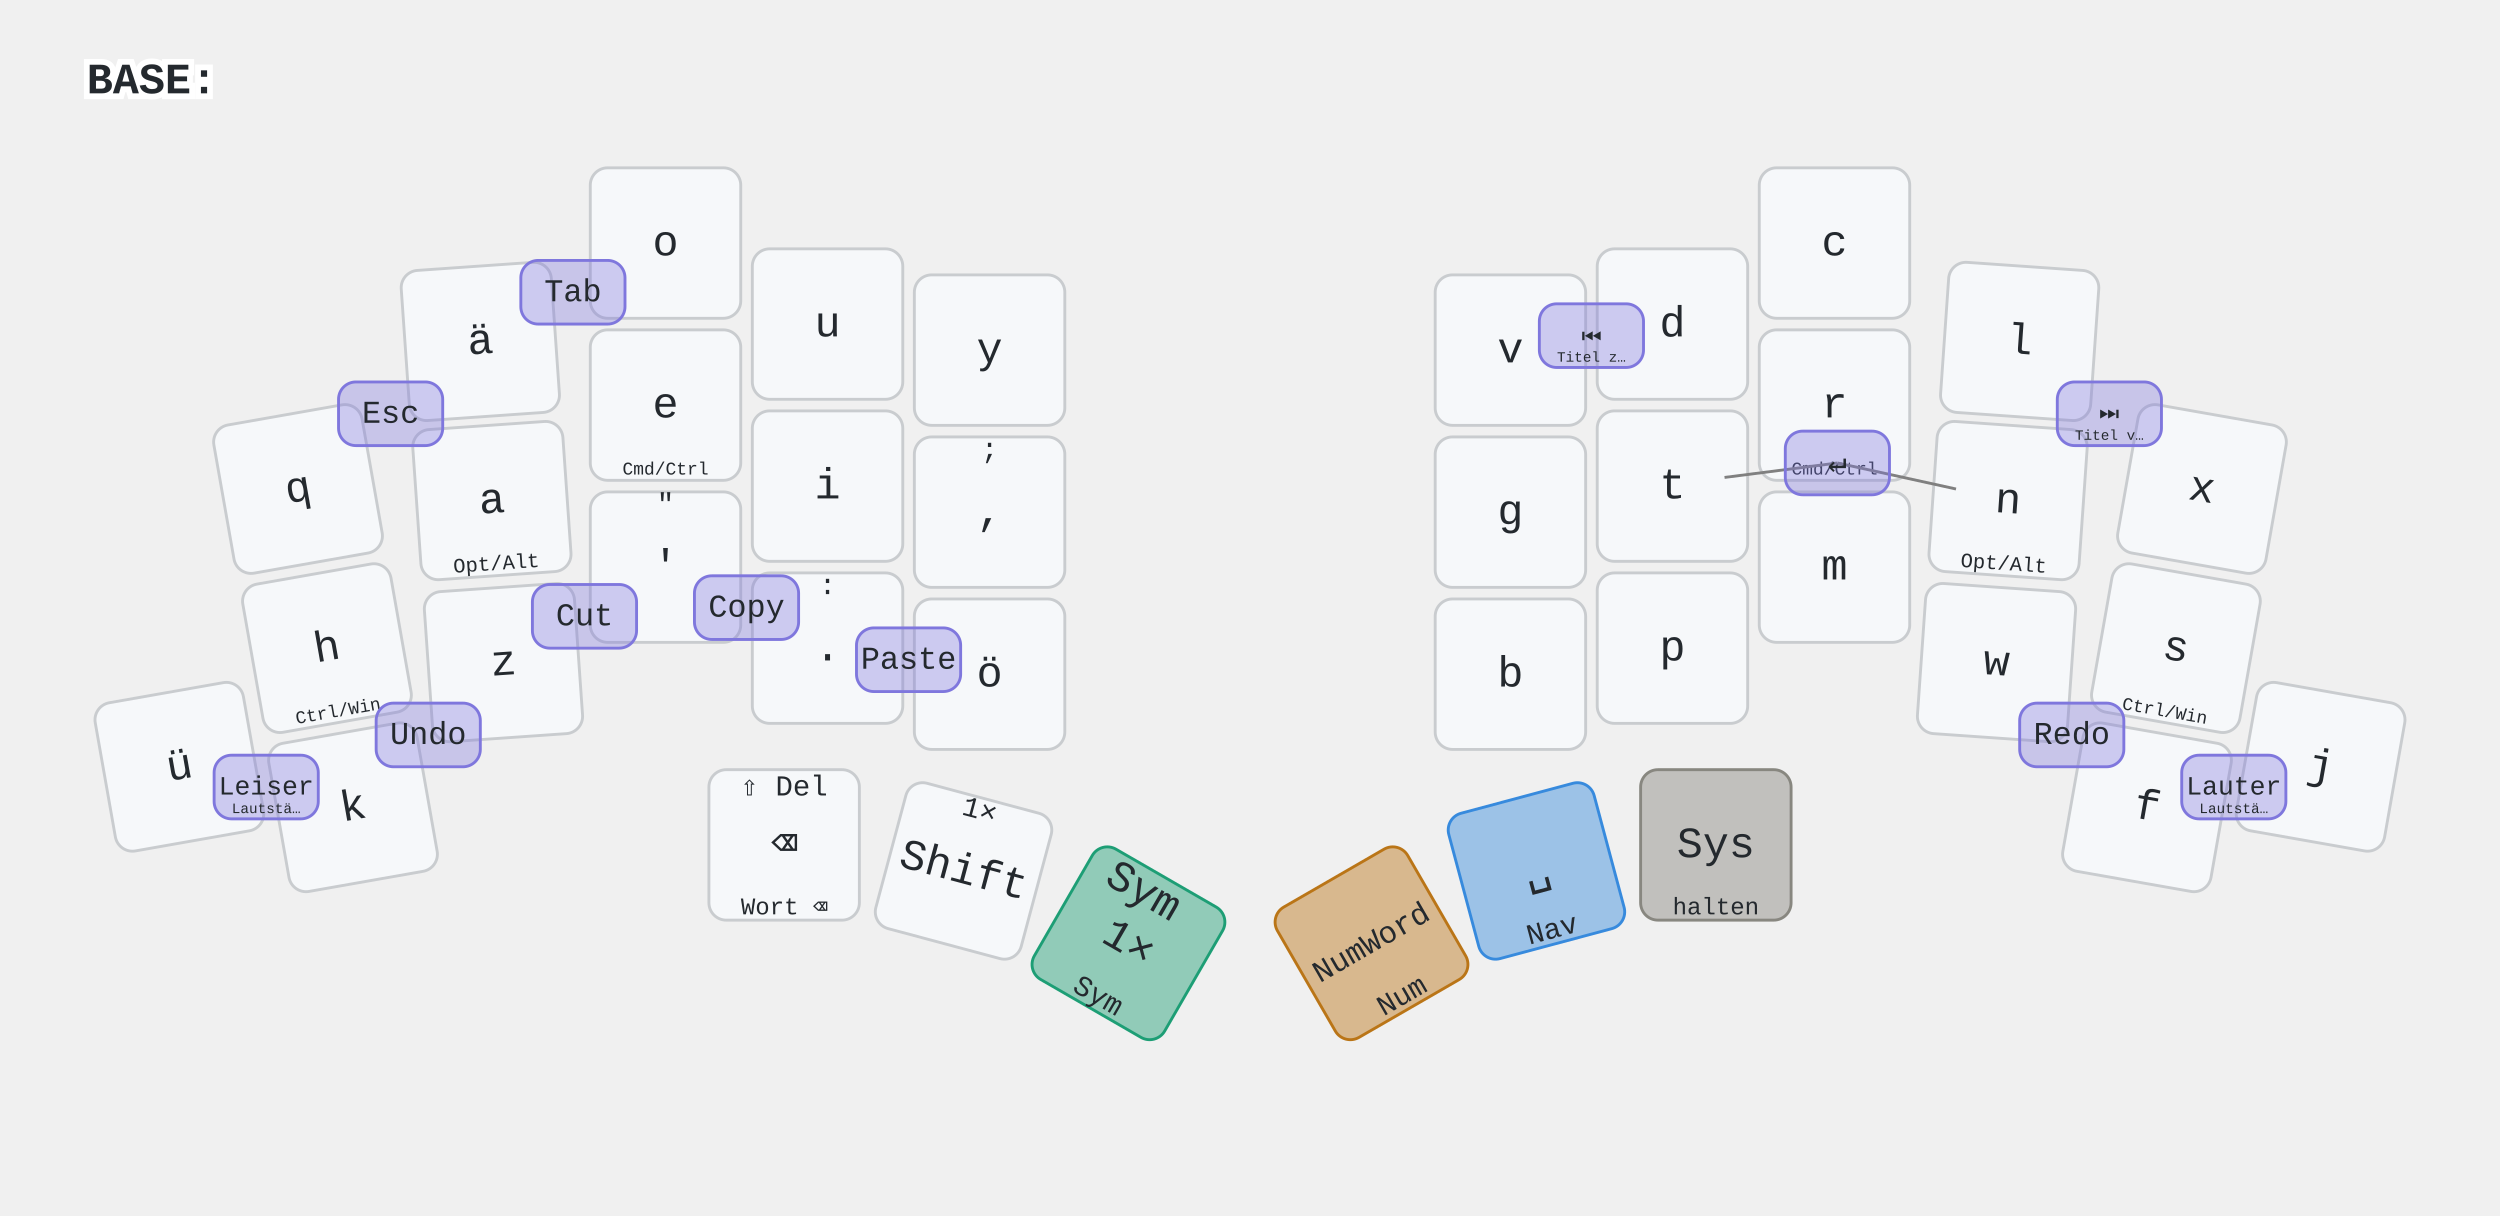
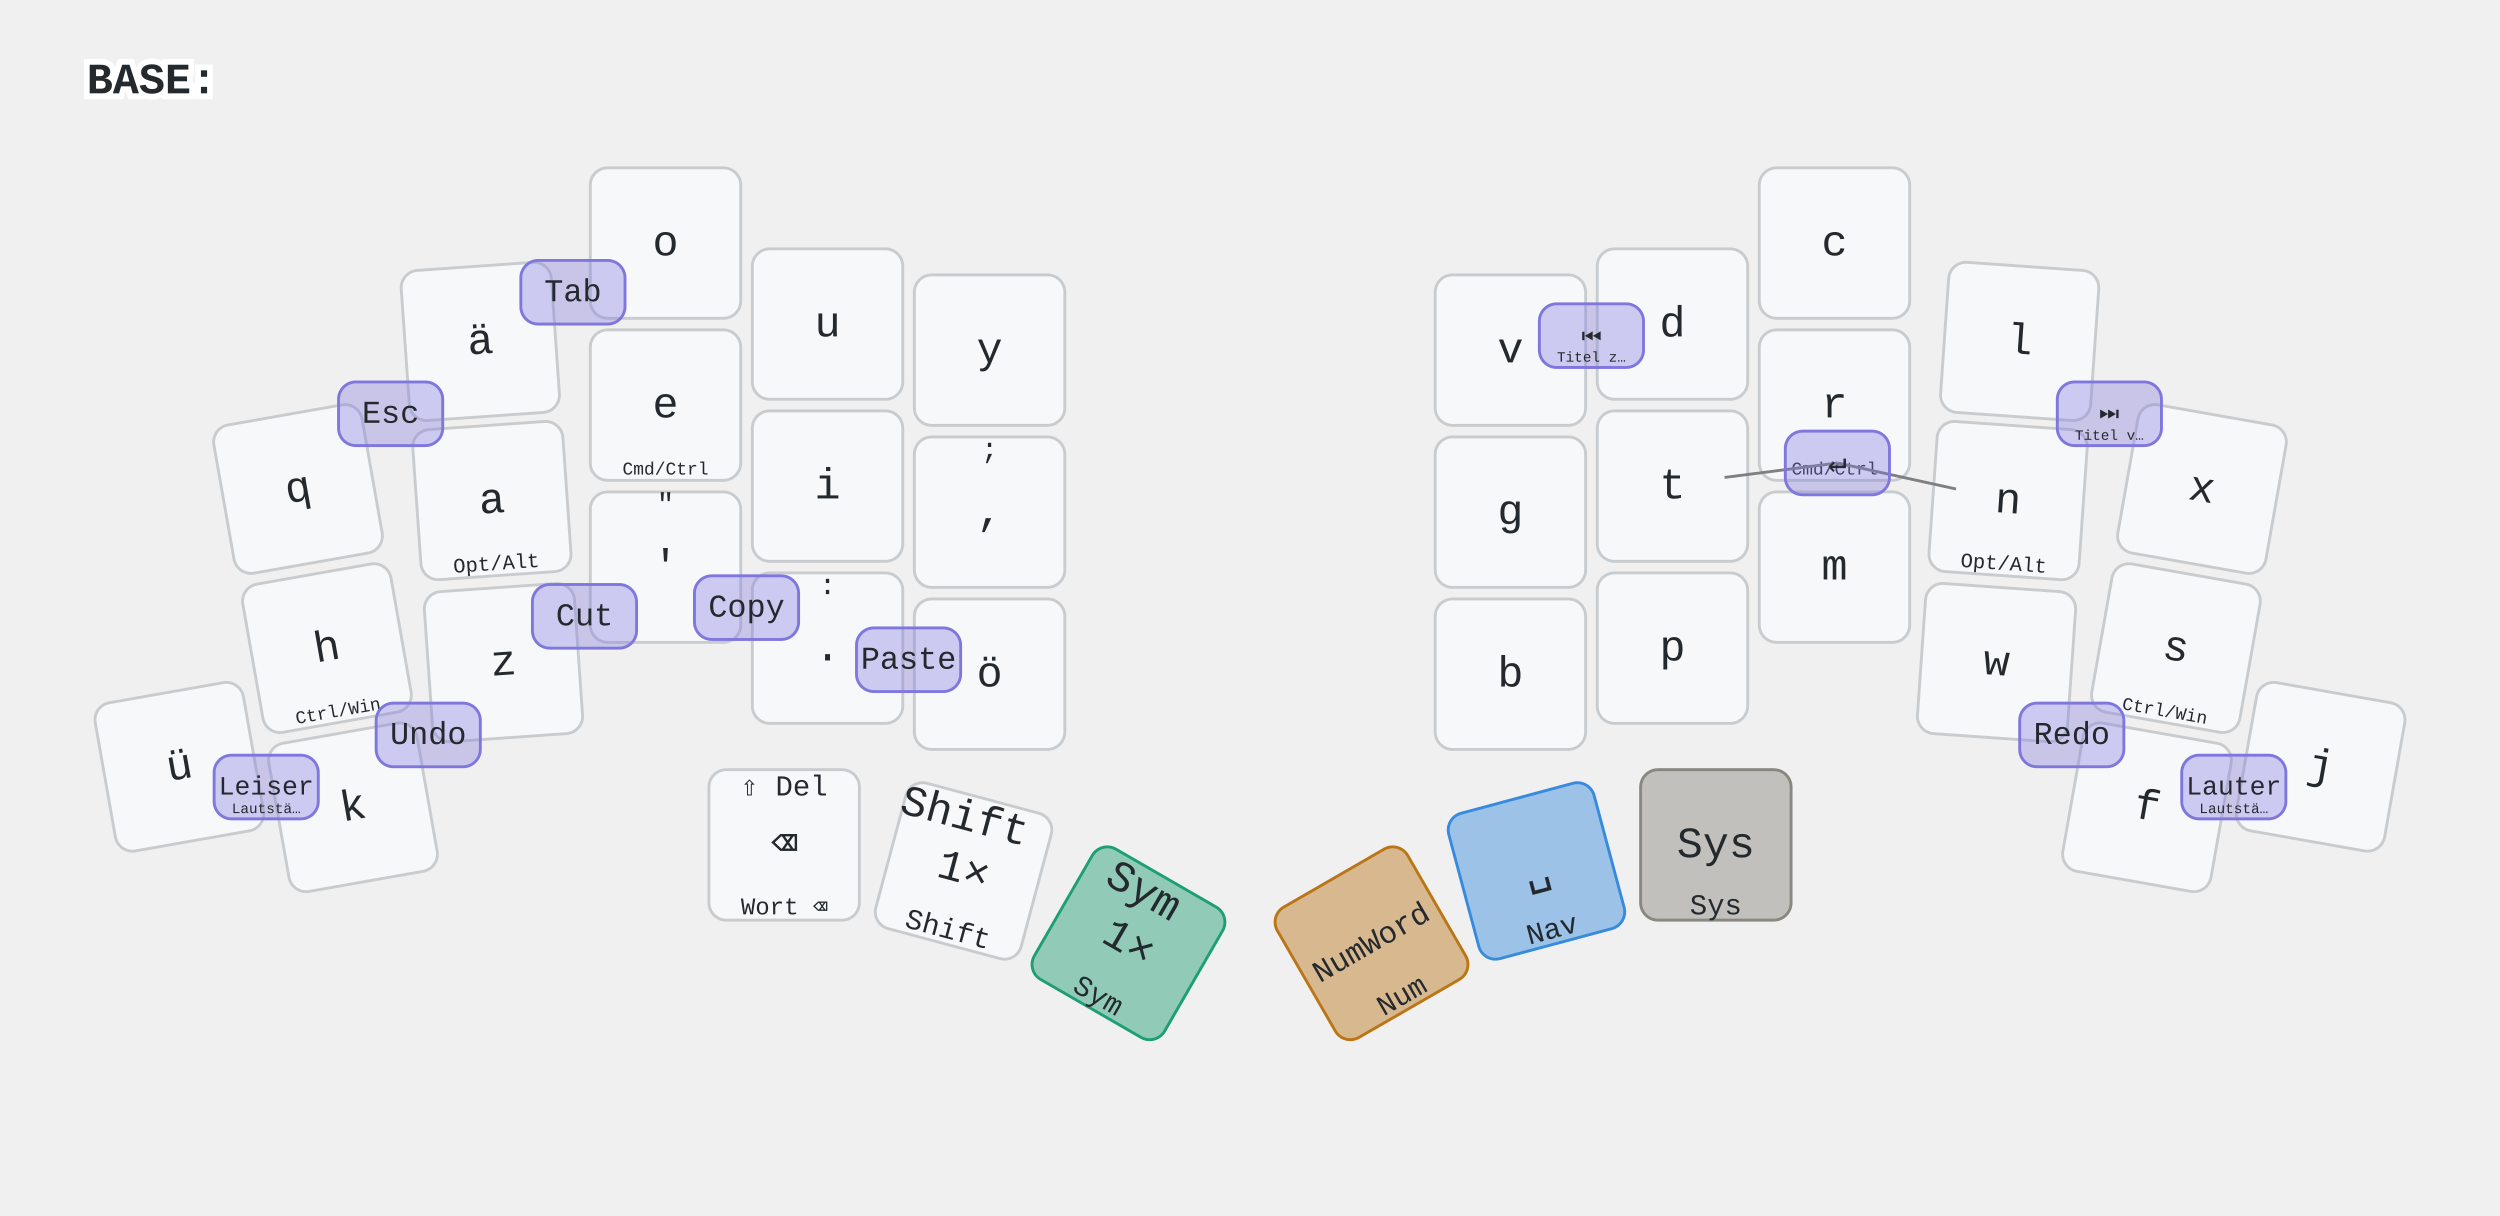
<svg xmlns="http://www.w3.org/2000/svg" width="1728" height="840" viewBox="0 0 864 420" class="keymap">
  <style>/* inherit to force styles through use tags */
svg path {
    fill: inherit;
}

/* font and background color specifications */
svg.keymap {
    font-family: SFMono-Regular,Consolas,Liberation Mono,Menlo,monospace;
    font-size: 14px;
    font-kerning: normal;
    text-rendering: optimizeLegibility;
    fill: #24292e;
}

/* default key styling */
rect.key {
    fill: #f6f8fa;
}

rect.key, rect.combo {
    stroke: #c9cccf;
    stroke-width: 1;
}

/* default key side styling, only used is draw_key_sides is set */
rect.side {
    filter: brightness(90%);
}

/* color accent for combo boxes */
rect.combo, rect.combo-separate {
    fill: #cdf;
}

/* color accent for held keys */
rect.held, rect.combo.held {
    fill: #fdd;
}

/* color accent for ghost (optional) keys */
rect.ghost, rect.combo.ghost {
    stroke-dasharray: 4, 4;
    stroke-width: 2;
}

text {
    text-anchor: middle;
    dominant-baseline: middle;
}

/* styling for layer labels */
text.label {
    font-weight: bold;
    text-anchor: start;
    stroke: white;
    stroke-width: 4;
    paint-order: stroke;
}

/* styling for optional footer */
text.footer {
    text-anchor: end;
    dominant-baseline: auto;
    stroke: white;
    stroke-width: 4;
    paint-order: stroke;
}

/* styling for combo tap, and key non-tap label text */
text.combo, text.hold, text.shifted, text.left, text.right {
    font-size: 11px;
}

text.hold {
    text-anchor: middle;
    dominant-baseline: auto;
}

text.shifted {
    text-anchor: middle;
    dominant-baseline: hanging;
}

text.left {
    text-anchor: start;
}

text.right {
    text-anchor: end;
}

text.layer-activator {
    text-decoration: underline;
}

/* styling for hold/shifted label text in combo box */
text.combo.hold, text.combo.shifted, text.combo.left, text.combo.right {
    font-size: 8px;
}

/* lighter symbol for transparent keys */
text.trans {
    fill: #7b7e81;
}

/* styling for combo dendrons */
path.combo {
    stroke-width: 1;
    stroke: gray;
    fill: none;
}

/* Start Tabler Icons Cleanup */
/* cannot use height/width with glyphs */
.icon-tabler &gt; path {
    fill: inherit;
    stroke: inherit;
    stroke-width: 2;
}
/* hide tabler's default box */
.icon-tabler &gt; path[stroke="none"][fill="none"] {
    visibility: hidden;
}
/* End Tabler Icons Cleanup */

@media (prefers-color-scheme: dark) {
svg.keymap { fill: #d1d6db; }
rect.key { fill: #3f4750; }
rect.key, rect.combo { stroke: #60666c; }
rect.combo, rect.combo-separate { fill: #1f3d7a; }
rect.held, rect.combo.held { fill: #854747; }
text.label, text.footer { stroke: black; }
text.trans { fill: #7e8184; }
path.combo { stroke: #7f7f7f; }

}

rect.key { stroke-width: 1; }
text { font-size: 15px; }
text.hold, text.shifted { font-size: 10px; }
rect.combo { fill: #7F77DD; fill-opacity: .35; stroke: #7F77DD; }

.layer-NAV rect.key.lay { fill: #378ADD; fill-opacity: .22; stroke: #378ADD; }
rect.key.trig-NAV { fill: #378ADD; fill-opacity: .45; stroke: #378ADD; }
rect.key.held.trig-NAV { stroke-width: 4; }

.layer-SYM rect.key.lay { fill: #1D9E75; fill-opacity: .22; stroke: #1D9E75; }
rect.key.trig-SYM { fill: #1D9E75; fill-opacity: .45; stroke: #1D9E75; }
rect.key.held.trig-SYM { stroke-width: 4; }

.layer-NUM rect.key.lay { fill: #BA7517; fill-opacity: .22; stroke: #BA7517; }
rect.key.trig-NUM { fill: #BA7517; fill-opacity: .45; stroke: #BA7517; }
rect.key.held.trig-NUM { stroke-width: 4; }

.layer-SYS rect.key.lay { fill: #888780; fill-opacity: .22; stroke: #888780; }
rect.key.trig-SYS { fill: #888780; fill-opacity: .45; stroke: #888780; }
rect.key.held.trig-SYS { stroke-width: 4; }
</style>
  <g transform="translate(30, 0)" class="layer-BASE">
    <text x="0" y="28" class="label" id="BASE">BASE:</text>
    <g transform="translate(0, 56)">
      <g transform="translate(73, 113) rotate(-10.0)" class="key keypos-0">
        <rect rx="6" ry="6" x="-26" y="-26" width="52" height="52" class="key" />
        <text x="0" y="0" class="key tap">q</text>
      </g>
      <g transform="translate(136, 62) rotate(-4.0)" class="key keypos-1">
        <rect rx="6" ry="6" x="-26" y="-26" width="52" height="52" class="key" />
        <text x="0" y="0" class="key tap">ä</text>
      </g>
      <g transform="translate(200, 28)" class="key keypos-2">
        <rect rx="6" ry="6" x="-26" y="-26" width="52" height="52" class="key" />
        <text x="0" y="0" class="key tap">o</text>
      </g>
      <g transform="translate(256, 56)" class="key keypos-3">
        <rect rx="6" ry="6" x="-26" y="-26" width="52" height="52" class="key" />
        <text x="0" y="0" class="key tap">u</text>
      </g>
      <g transform="translate(312, 65)" class="key keypos-4">
        <rect rx="6" ry="6" x="-26" y="-26" width="52" height="52" class="key" />
        <text x="0" y="0" class="key tap">y</text>
      </g>
      <g transform="translate(492, 65)" class="key keypos-5">
        <rect rx="6" ry="6" x="-26" y="-26" width="52" height="52" class="key" />
        <text x="0" y="0" class="key tap">v</text>
      </g>
      <g transform="translate(548, 56)" class="key keypos-6">
        <rect rx="6" ry="6" x="-26" y="-26" width="52" height="52" class="key" />
        <text x="0" y="0" class="key tap">d</text>
      </g>
      <g transform="translate(604, 28)" class="key keypos-7">
        <rect rx="6" ry="6" x="-26" y="-26" width="52" height="52" class="key" />
        <text x="0" y="0" class="key tap">c</text>
      </g>
      <g transform="translate(668, 62) rotate(4.0)" class="key keypos-8">
        <rect rx="6" ry="6" x="-26" y="-26" width="52" height="52" class="key" />
        <text x="0" y="0" class="key tap">l</text>
      </g>
      <g transform="translate(731, 113) rotate(10.0)" class="key keypos-9">
        <rect rx="6" ry="6" x="-26" y="-26" width="52" height="52" class="key" />
        <text x="0" y="0" class="key tap">x</text>
      </g>
      <g transform="translate(83, 168) rotate(-10.0)" class="key keypos-10">
        <rect rx="6" ry="6" x="-26" y="-26" width="52" height="52" class="key" />
        <text x="0" y="0" class="key tap">h</text>
        <text x="0" y="24" class="key hold">
          <tspan style="font-size: 62%">Ctrl/Win</tspan>
        </text>
      </g>
      <g transform="translate(140, 117) rotate(-4.0)" class="key keypos-11">
        <rect rx="6" ry="6" x="-26" y="-26" width="52" height="52" class="key" />
        <text x="0" y="0" class="key tap">a</text>
        <text x="0" y="24" class="key hold">
          <tspan style="font-size: 71%">Opt/Alt</tspan>
        </text>
      </g>
      <g transform="translate(200, 84)" class="key keypos-12">
        <rect rx="6" ry="6" x="-26" y="-26" width="52" height="52" class="key" />
        <text x="0" y="0" class="key tap">e</text>
        <text x="0" y="24" class="key hold">
          <tspan style="font-size: 62%">Cmd/Ctrl</tspan>
        </text>
      </g>
      <g transform="translate(256, 112)" class="key keypos-13">
        <rect rx="6" ry="6" x="-26" y="-26" width="52" height="52" class="key" />
        <text x="0" y="0" class="key tap">i</text>
      </g>
      <g transform="translate(312, 121)" class="key keypos-14">
        <rect rx="6" ry="6" x="-26" y="-26" width="52" height="52" class="key" />
        <text x="0" y="0" class="key tap">,</text>
        <text x="0" y="-24" class="key shifted">;</text>
      </g>
      <g transform="translate(492, 121)" class="key keypos-15">
        <rect rx="6" ry="6" x="-26" y="-26" width="52" height="52" class="key" />
        <text x="0" y="0" class="key tap">g</text>
      </g>
      <g transform="translate(548, 112)" class="key keypos-16">
        <rect rx="6" ry="6" x="-26" y="-26" width="52" height="52" class="key" />
        <text x="0" y="0" class="key tap">t</text>
      </g>
      <g transform="translate(604, 84)" class="key keypos-17">
        <rect rx="6" ry="6" x="-26" y="-26" width="52" height="52" class="key" />
        <text x="0" y="0" class="key tap">r</text>
        <text x="0" y="24" class="key hold">
          <tspan style="font-size: 62%">Cmd/Ctrl</tspan>
        </text>
      </g>
      <g transform="translate(664, 117) rotate(4.0)" class="key keypos-18">
        <rect rx="6" ry="6" x="-26" y="-26" width="52" height="52" class="key" />
        <text x="0" y="0" class="key tap">n</text>
        <text x="0" y="24" class="key hold">
          <tspan style="font-size: 71%">Opt/Alt</tspan>
        </text>
      </g>
      <g transform="translate(722, 168) rotate(10.0)" class="key keypos-19">
        <rect rx="6" ry="6" x="-26" y="-26" width="52" height="52" class="key" />
        <text x="0" y="0" class="key tap">s</text>
        <text x="0" y="24" class="key hold">
          <tspan style="font-size: 62%">Ctrl/Win</tspan>
        </text>
      </g>
      <g transform="translate(32, 209) rotate(-10.0)" class="key keypos-20">
        <rect rx="6" ry="6" x="-26" y="-26" width="52" height="52" class="key" />
        <text x="0" y="0" class="key tap">ü</text>
      </g>
      <g transform="translate(92, 223) rotate(-10.0)" class="key keypos-21">
        <rect rx="6" ry="6" x="-26" y="-26" width="52" height="52" class="key" />
        <text x="0" y="0" class="key tap">k</text>
      </g>
      <g transform="translate(144, 173) rotate(-4.0)" class="key keypos-22">
        <rect rx="6" ry="6" x="-26" y="-26" width="52" height="52" class="key" />
        <text x="0" y="0" class="key tap">z</text>
      </g>
      <g transform="translate(200, 140)" class="key keypos-23">
        <rect rx="6" ry="6" x="-26" y="-26" width="52" height="52" class="key" />
        <text x="0" y="0" class="key tap">'</text>
        <text x="0" y="-24" class="key shifted">"</text>
      </g>
      <g transform="translate(256, 168)" class="key keypos-24">
        <rect rx="6" ry="6" x="-26" y="-26" width="52" height="52" class="key" />
        <text x="0" y="0" class="key tap">.</text>
        <text x="0" y="-24" class="key shifted">:</text>
      </g>
      <g transform="translate(312, 177)" class="key keypos-25">
        <rect rx="6" ry="6" x="-26" y="-26" width="52" height="52" class="key" />
        <text x="0" y="0" class="key tap">ö</text>
      </g>
      <g transform="translate(492, 177)" class="key keypos-26">
        <rect rx="6" ry="6" x="-26" y="-26" width="52" height="52" class="key" />
        <text x="0" y="0" class="key tap">b</text>
      </g>
      <g transform="translate(548, 168)" class="key keypos-27">
        <rect rx="6" ry="6" x="-26" y="-26" width="52" height="52" class="key" />
        <text x="0" y="0" class="key tap">p</text>
      </g>
      <g transform="translate(604, 140)" class="key keypos-28">
        <rect rx="6" ry="6" x="-26" y="-26" width="52" height="52" class="key" />
        <text x="0" y="0" class="key tap">m</text>
      </g>
      <g transform="translate(660, 173) rotate(4.0)" class="key keypos-29">
        <rect rx="6" ry="6" x="-26" y="-26" width="52" height="52" class="key" />
        <text x="0" y="0" class="key tap">w</text>
      </g>
      <g transform="translate(712, 223) rotate(10.0)" class="key keypos-30">
        <rect rx="6" ry="6" x="-26" y="-26" width="52" height="52" class="key" />
        <text x="0" y="0" class="key tap">f</text>
      </g>
      <g transform="translate(772, 209) rotate(10.0)" class="key keypos-31">
        <rect rx="6" ry="6" x="-26" y="-26" width="52" height="52" class="key" />
        <text x="0" y="0" class="key tap">j</text>
      </g>
      <g transform="translate(241, 236)" class="key keypos-32">
        <rect rx="6" ry="6" x="-26" y="-26" width="52" height="52" class="key" />
        <text x="0" y="0" class="key tap">⌫</text>
        <text x="0" y="24" class="key hold">
          <tspan style="font-size: 83%">Wort ⌫</tspan>
        </text>
        <text x="0" y="-24" class="key shifted">⇧ Del</text>
      </g>
      <g transform="translate(303, 245) rotate(15.0)" class="key keypos-33">
        <rect rx="6" ry="6" x="-26" y="-26" width="52" height="52" class="key" />
-         <text x="0" y="0" class="key tap">Shift</text>
-         <text x="0" y="-24" class="key shifted">1×</text>
+         <text x="0" y="0" class="key tap">
+           <tspan x="0" dy="-1.2em">Shift</tspan>
+           <tspan x="0" dy="1.2em">1×</tspan>
+         </text>
+         <text x="0" y="24" class="key hold">Shift</text>
      </g>
      <g transform="translate(360, 270) rotate(30.0)" class="key trig-SYM keypos-34">
        <rect rx="6" ry="6" x="-26" y="-26" width="52" height="52" class="key trig-SYM" />
        <text x="0" y="0" class="key trig-SYM tap">
          <tspan x="0" dy="-1.2em">Sym</tspan>
          <tspan x="0" dy="1.2em">1×</tspan>
        </text>
        <text x="0" y="24" class="key trig-SYM hold">Sym</text>
      </g>
      <g transform="translate(444, 270) rotate(-30.0)" class="key trig-NUM keypos-35">
        <rect rx="6" ry="6" x="-26" y="-26" width="52" height="52" class="key trig-NUM" />
        <text x="0" y="0" class="key trig-NUM tap">
          <tspan style="font-size: 71%">NumWord</tspan>
        </text>
        <text x="0" y="24" class="key trig-NUM hold">Num</text>
      </g>
      <g transform="translate(501, 245) rotate(-15.0)" class="key trig-NAV keypos-36">
        <rect rx="6" ry="6" x="-26" y="-26" width="52" height="52" class="key trig-NAV" />
        <text x="0" y="0" class="key trig-NAV tap">␣</text>
        <text x="0" y="24" class="key trig-NAV hold">Nav</text>
      </g>
      <g transform="translate(563, 236)" class="key trig-SYS keypos-37">
        <rect rx="6" ry="6" x="-26" y="-26" width="52" height="52" class="key trig-SYS" />
        <text x="0" y="0" class="key trig-SYS tap">Sys</text>
-         <text x="0" y="24" class="key trig-SYS hold">
-           <tspan style="font-size: 83%">halten</tspan>
-         </text>
+         <text x="0" y="24" class="key trig-SYS hold">Sys</text>
      </g>
      <g class="combo combo combopos-0">
        <rect rx="6" ry="6" x="87" y="76" width="36" height="22" class="combo combo" />
        <text x="105" y="87" class="combo combo tap">Esc</text>
      </g>
      <g class="combo combo combopos-1">
        <rect rx="6" ry="6" x="150" y="34" width="36" height="22" class="combo combo" />
        <text x="168" y="45" class="combo combo tap">Tab</text>
      </g>
      <g class="combo combo combopos-2">
        <path d="M605,104 l-39,5" class="combo" />
        <path d="M605,104 l41,9" class="combo" />
        <rect rx="6" ry="6" x="587" y="93" width="36" height="22" class="combo combo" />
        <text x="605" y="104" class="combo combo tap">↵</text>
      </g>
      <g class="combo combo combopos-3">
        <rect rx="6" ry="6" x="502" y="49" width="36" height="22" class="combo combo" />
        <text x="520" y="60" class="combo combo tap">⏮︎</text>
        <text x="520" y="69" class="combo combo hold">
          <tspan style="font-size: 62%">Titel z…</tspan>
        </text>
      </g>
      <g class="combo combo combopos-4">
        <rect rx="6" ry="6" x="681" y="76" width="36" height="22" class="combo combo" />
        <text x="699" y="87" class="combo combo tap">⏭︎</text>
        <text x="699" y="96" class="combo combo hold">
          <tspan style="font-size: 62%">Titel v…</tspan>
        </text>
      </g>
      <g class="combo combo combopos-5">
        <rect rx="6" ry="6" x="44" y="205" width="36" height="22" class="combo combo" />
        <text x="62" y="216" class="combo combo tap">
          <tspan style="font-size: 83%">Leiser</tspan>
        </text>
        <text x="62" y="225" class="combo combo hold">
          <tspan style="font-size: 62%">Lautstä…</tspan>
        </text>
      </g>
      <g class="combo combo combopos-6">
        <rect rx="6" ry="6" x="724" y="205" width="36" height="22" class="combo combo" />
        <text x="742" y="216" class="combo combo tap">
          <tspan style="font-size: 83%">Lauter</tspan>
        </text>
        <text x="742" y="225" class="combo combo hold">
          <tspan style="font-size: 62%">Lautstä…</tspan>
        </text>
      </g>
      <g class="combo combo combopos-7">
        <rect rx="6" ry="6" x="100" y="187" width="36" height="22" class="combo combo" />
        <text x="118" y="198" class="combo combo tap">Undo</text>
      </g>
      <g class="combo combo combopos-8">
        <rect rx="6" ry="6" x="154" y="146" width="36" height="22" class="combo combo" />
        <text x="172" y="157" class="combo combo tap">Cut</text>
      </g>
      <g class="combo combo combopos-9">
        <rect rx="6" ry="6" x="210" y="143" width="36" height="22" class="combo combo" />
        <text x="228" y="154" class="combo combo tap">Copy</text>
      </g>
      <g class="combo combo combopos-10">
        <rect rx="6" ry="6" x="266" y="161" width="36" height="22" class="combo combo" />
        <text x="284" y="172" class="combo combo tap">Paste</text>
      </g>
      <g class="combo combo combopos-11">
        <rect rx="6" ry="6" x="668" y="187" width="36" height="22" class="combo combo" />
        <text x="686" y="198" class="combo combo tap">Redo</text>
      </g>
    </g>
  </g>
</svg>
